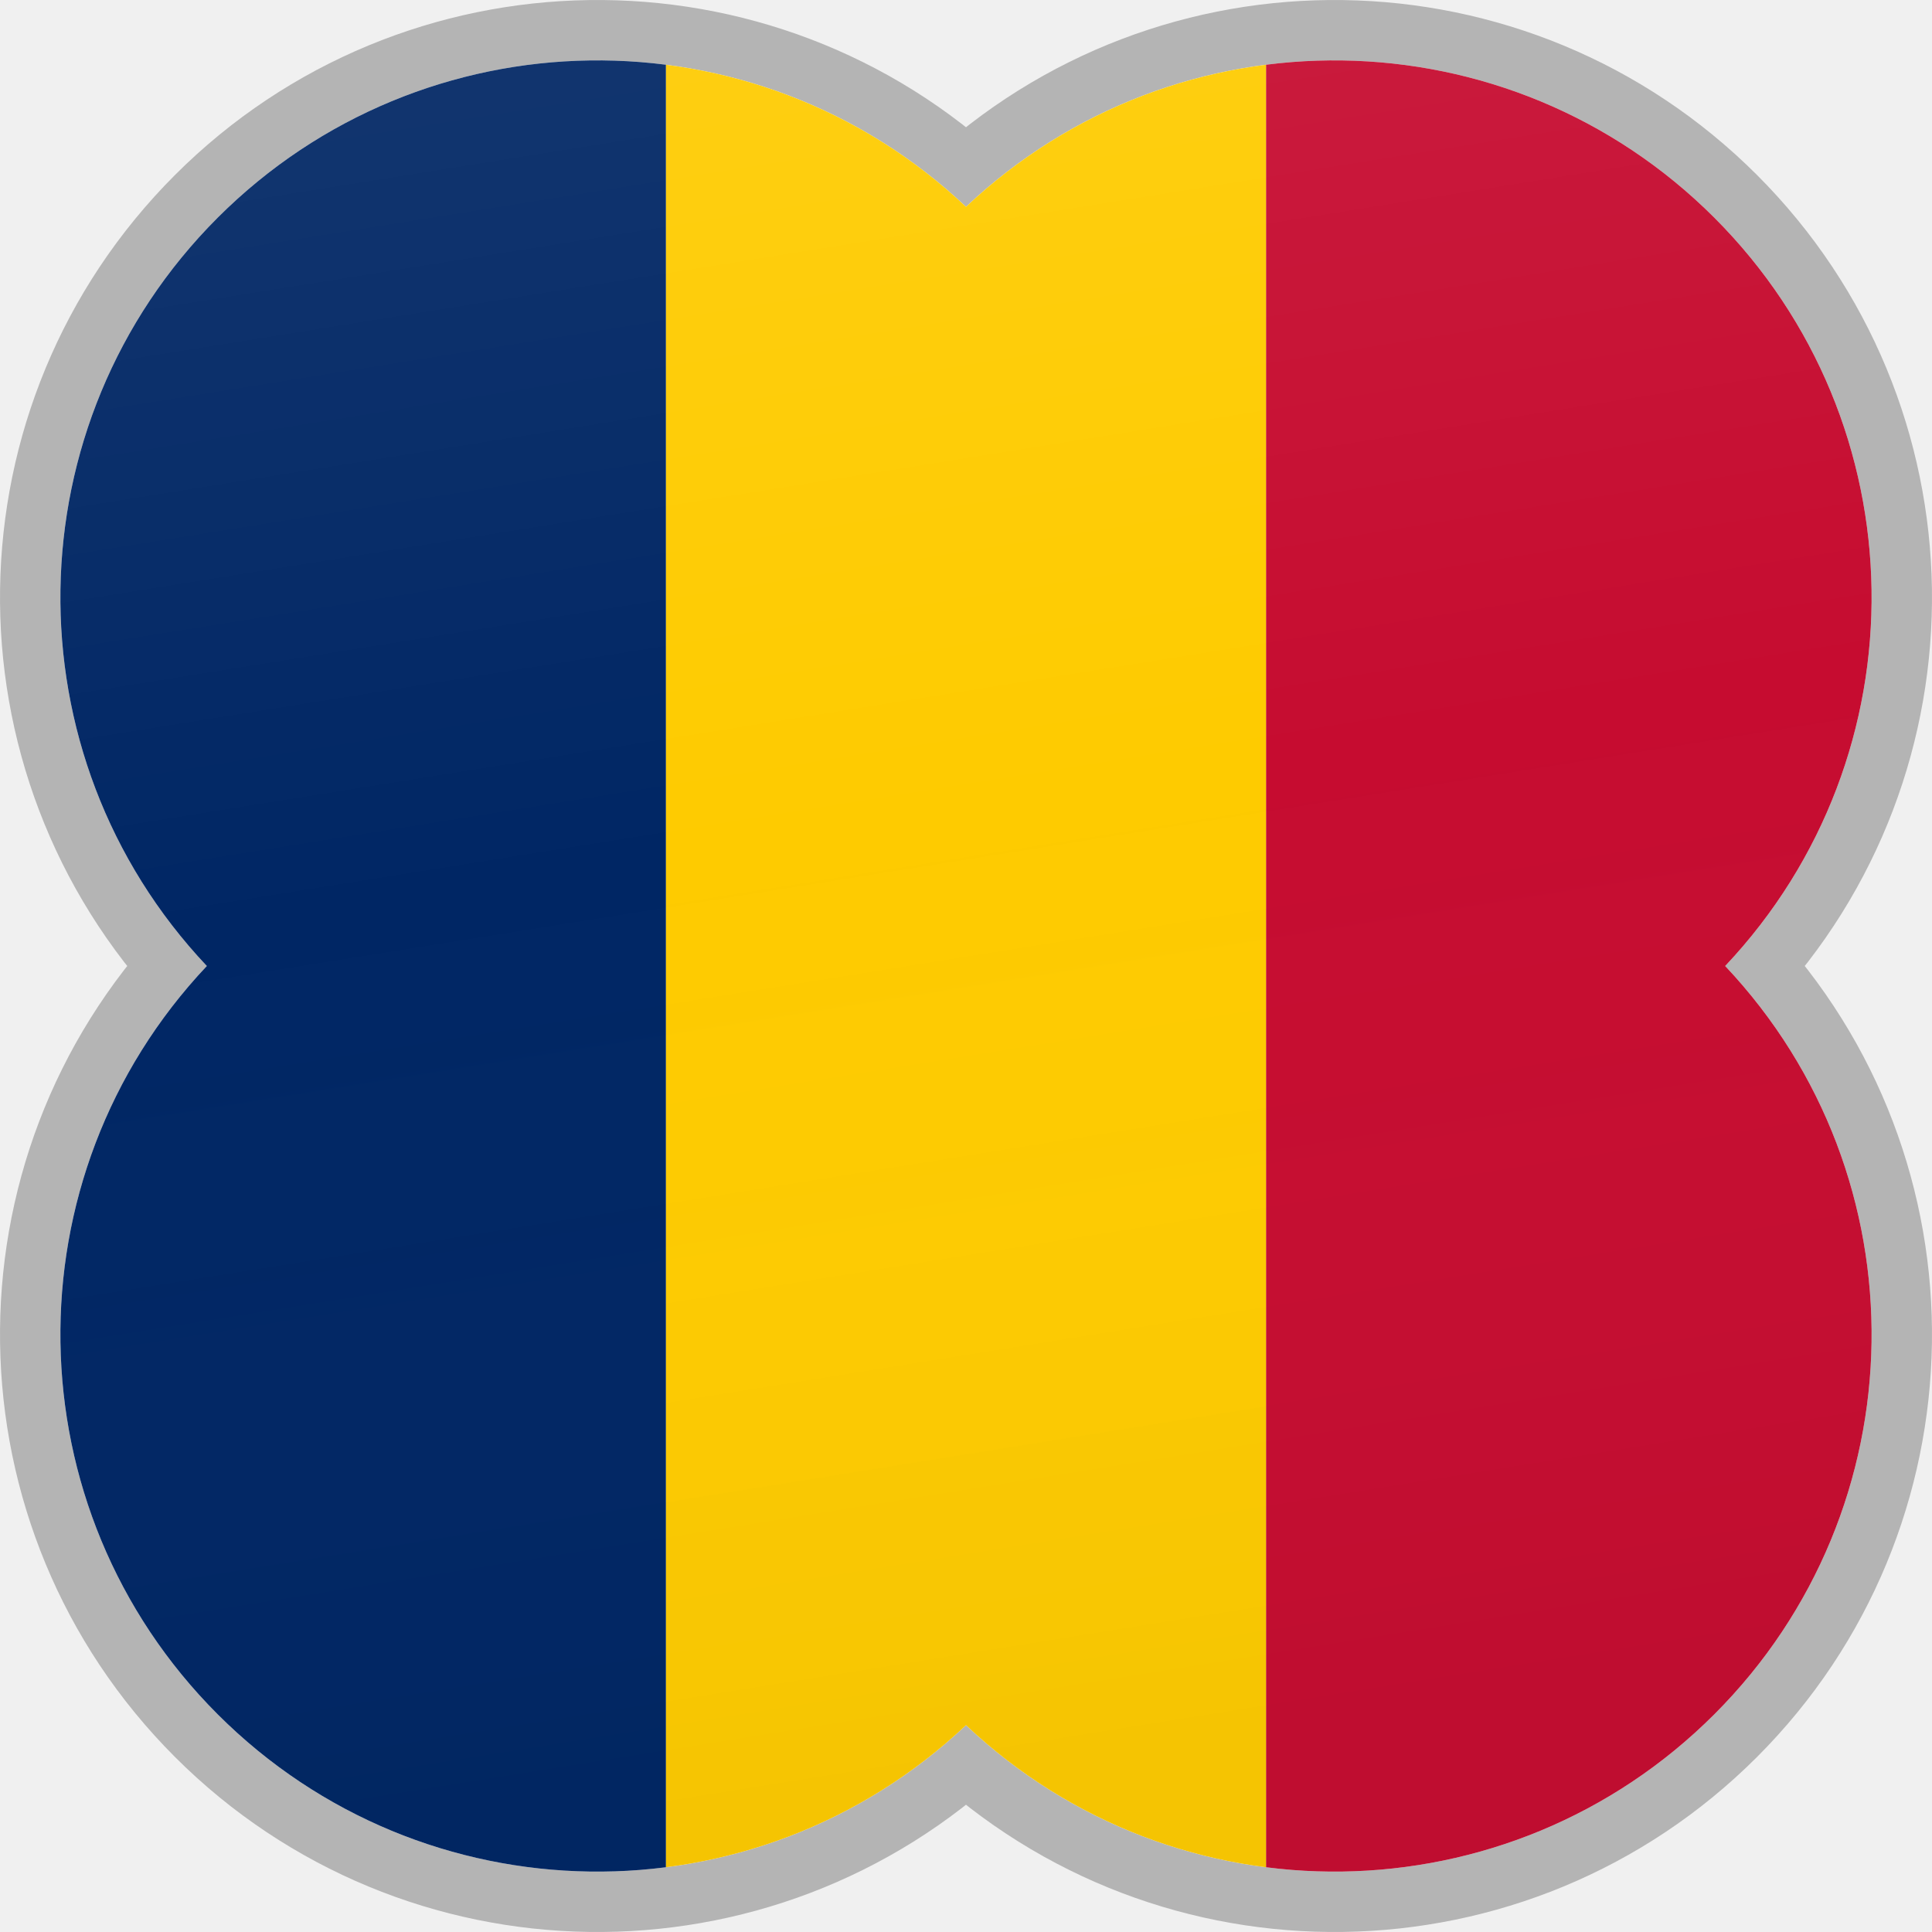
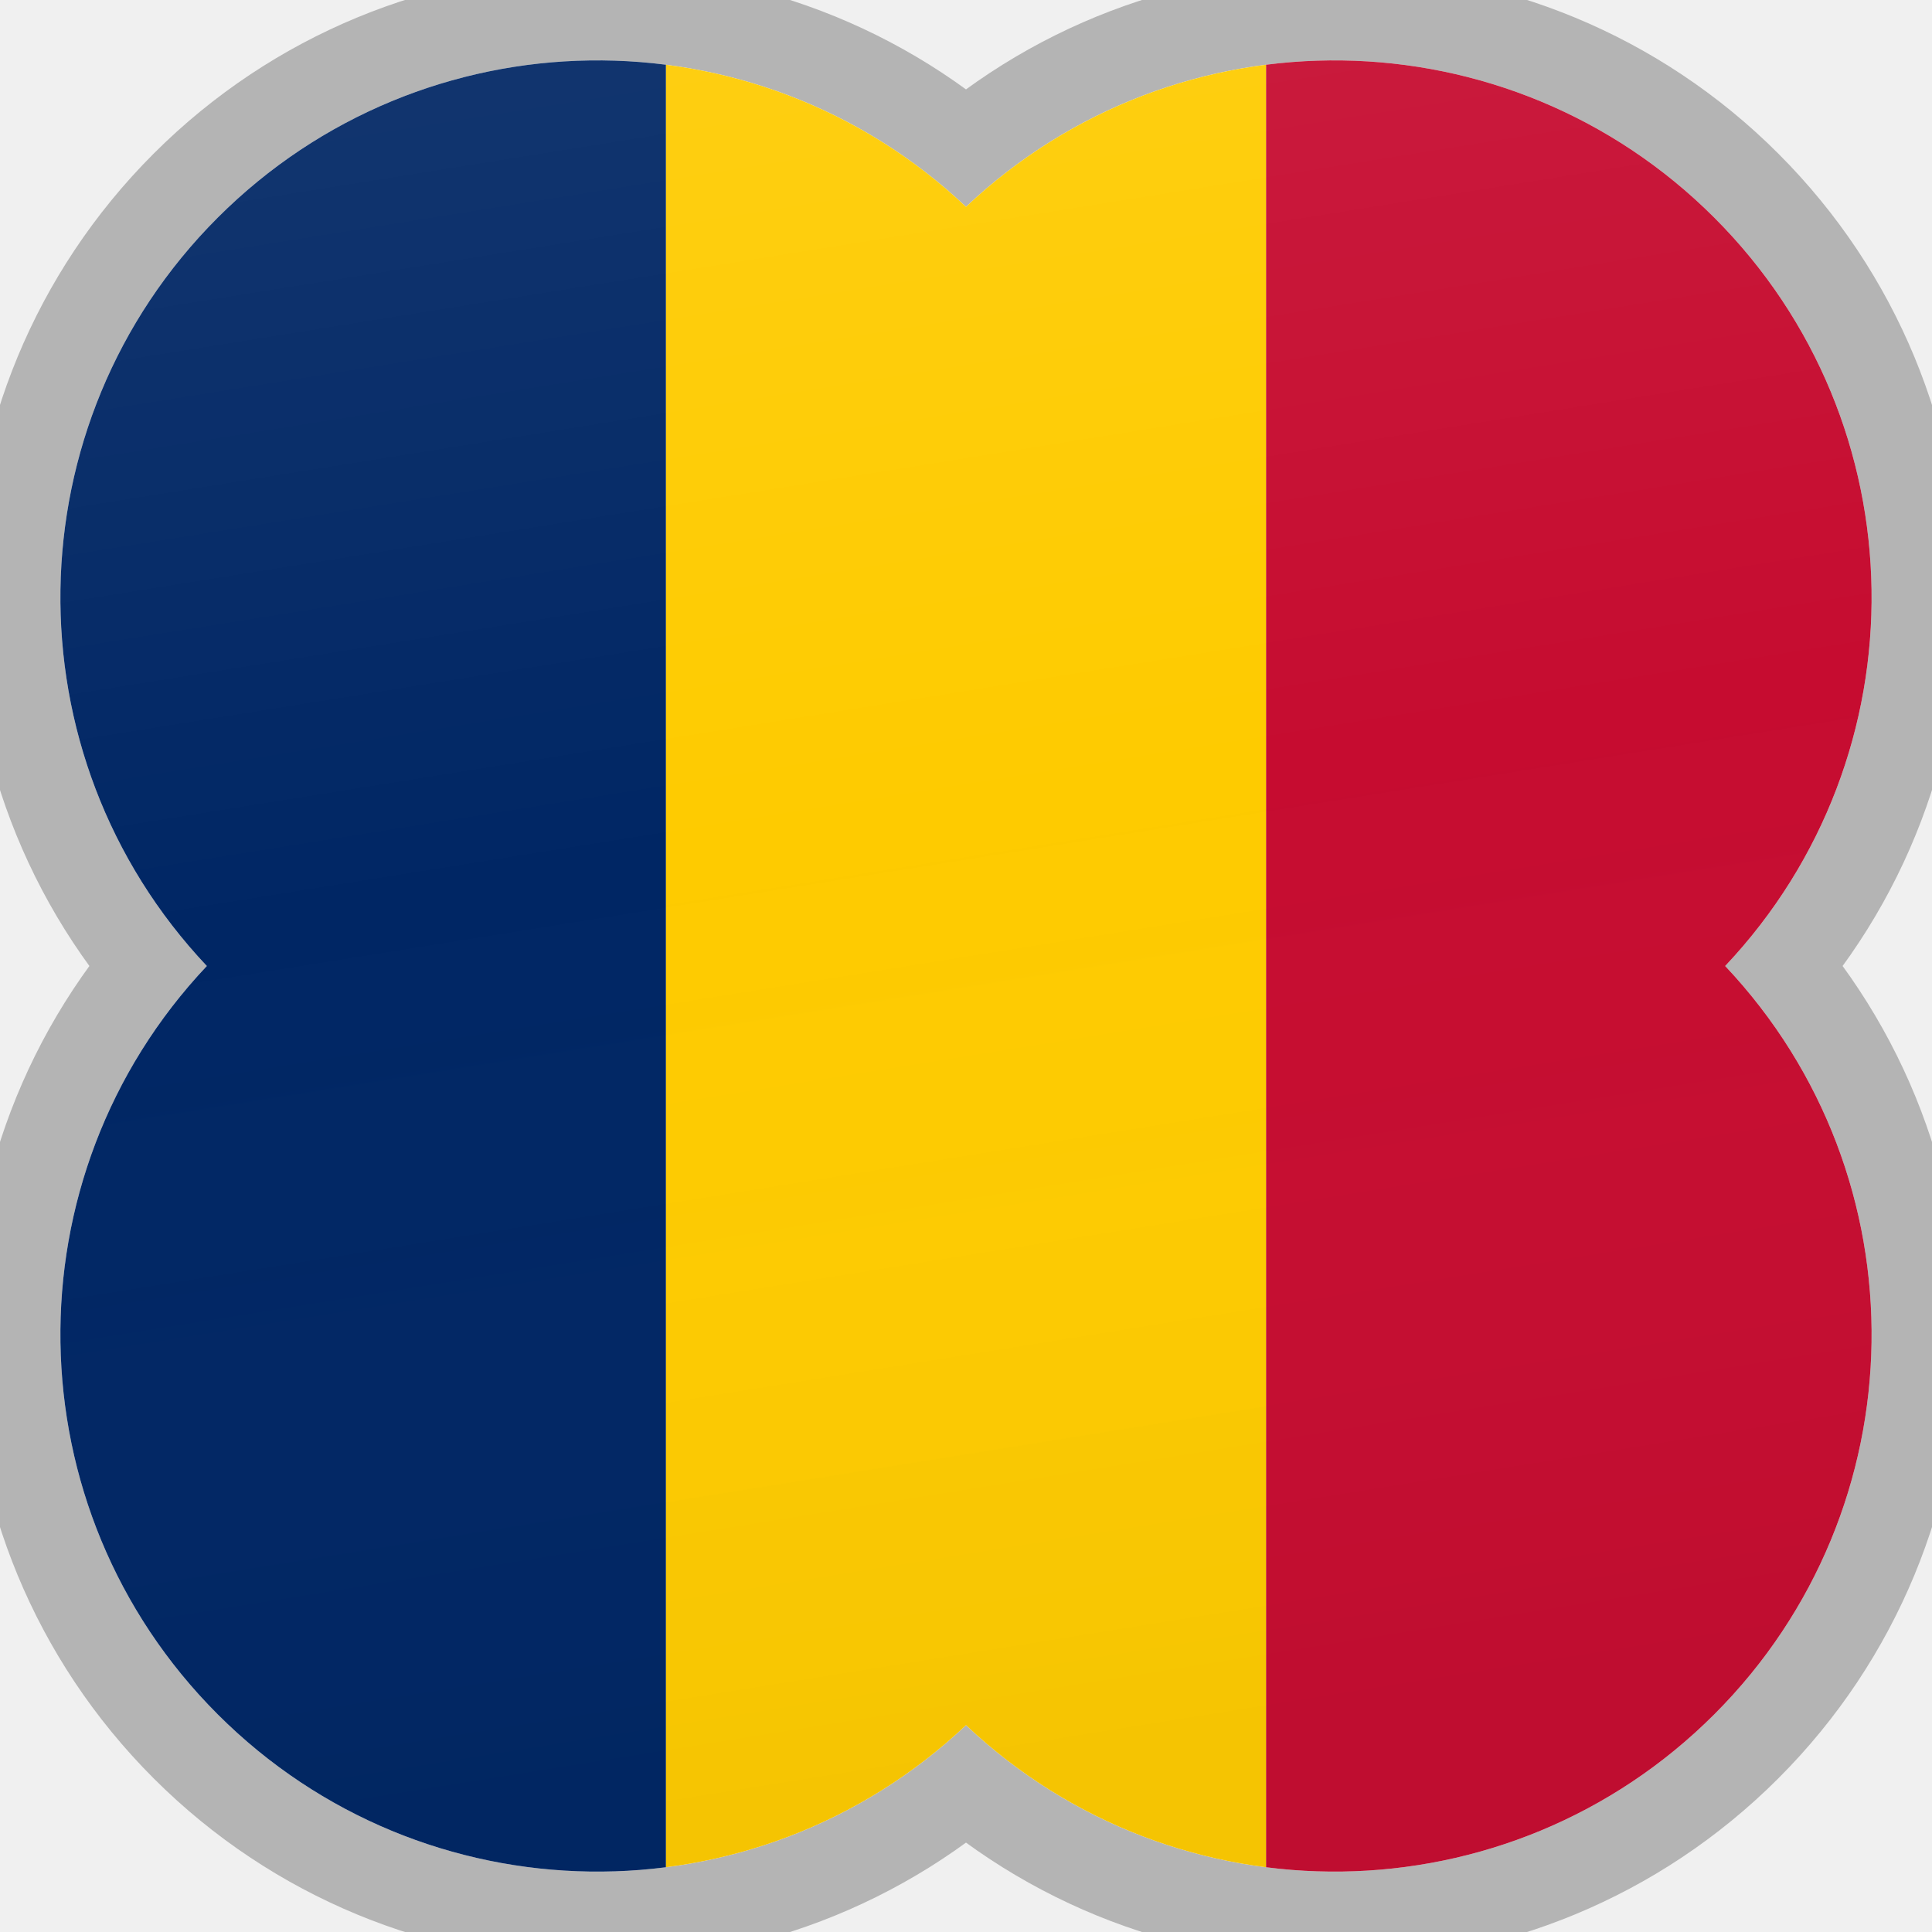
<svg xmlns="http://www.w3.org/2000/svg" viewBox="0 0 512 512" width="512" height="512" role="img" aria-labelledby="petal-soft-td-title">
  <defs>
    <path id="petal-soft-td-shape" d="M 256 54.811 A 142.322 142.322 0 0 1 457.189 256 A 142.322 142.322 0 0 1 256 457.189 A 142.322 142.322 0 0 1 54.811 256 A 142.322 142.322 0 0 1 256 54.811 Z" />
    <clipPath id="petal-soft-td-clip" clipPathUnits="userSpaceOnUse">
      <path d="M 256 54.811 A 142.322 142.322 0 0 1 457.189 256 A 142.322 142.322 0 0 1 256 457.189 A 142.322 142.322 0 0 1 54.811 256 A 142.322 142.322 0 0 1 256 54.811 Z" />
    </clipPath>
    <linearGradient id="petal-soft-td-shade" x1="0" y1="0" x2="0.16" y2="1">
      <stop offset="0%" stop-color="#ffffff" stop-opacity=".075" />
      <stop offset="48%" stop-color="#ffffff" stop-opacity="0" />
      <stop offset="100%" stop-color="#151a2b" stop-opacity=".038" />
    </linearGradient>
  </defs>
-   <path d="M 256 54.811 A 142.322 142.322 0 0 1 457.189 256 A 142.322 142.322 0 0 1 256 457.189 A 142.322 142.322 0 0 1 54.811 256 A 142.322 142.322 0 0 1 256 54.811 Z" fill="none" stroke="currentColor" stroke-width="32" stroke-opacity="0.25" stroke-linejoin="round" />
+   <path d="M 256 54.811 A 142.322 142.322 0 0 1 457.189 256 A 142.322 142.322 0 0 1 256 457.189 A 142.322 142.322 0 0 1 54.811 256 A 142.322 142.322 0 0 1 256 54.811 Z" fill="none" stroke="currentColor" stroke-width="48" stroke-opacity="0.25" stroke-linejoin="round" />
  <g clip-path="url(#petal-soft-td-clip)">
    <path d="M 256 54.811 A 142.322 142.322 0 0 1 457.189 256 A 142.322 142.322 0 0 1 256 457.189 A 142.322 142.322 0 0 1 54.811 256 A 142.322 142.322 0 0 1 256 54.811 Z" fill="#fff" />
    <g transform="translate(16, 16) scale(0.9375)">
      <g fill-rule="evenodd">
        <path fill="#002664" d="M0 0h171.2v512H0z" />
        <path fill="#c60c30" d="M340.8 0H512v512H340.8z" />
        <path fill="#fecb00" d="M171.2 0h169.6v512H171.2z" />
      </g>
    </g>
    <path d="M 256 54.811 A 142.322 142.322 0 0 1 457.189 256 A 142.322 142.322 0 0 1 256 457.189 A 142.322 142.322 0 0 1 54.811 256 A 142.322 142.322 0 0 1 256 54.811 Z" fill="url(#petal-soft-td-shade)" />
  </g>
</svg>
